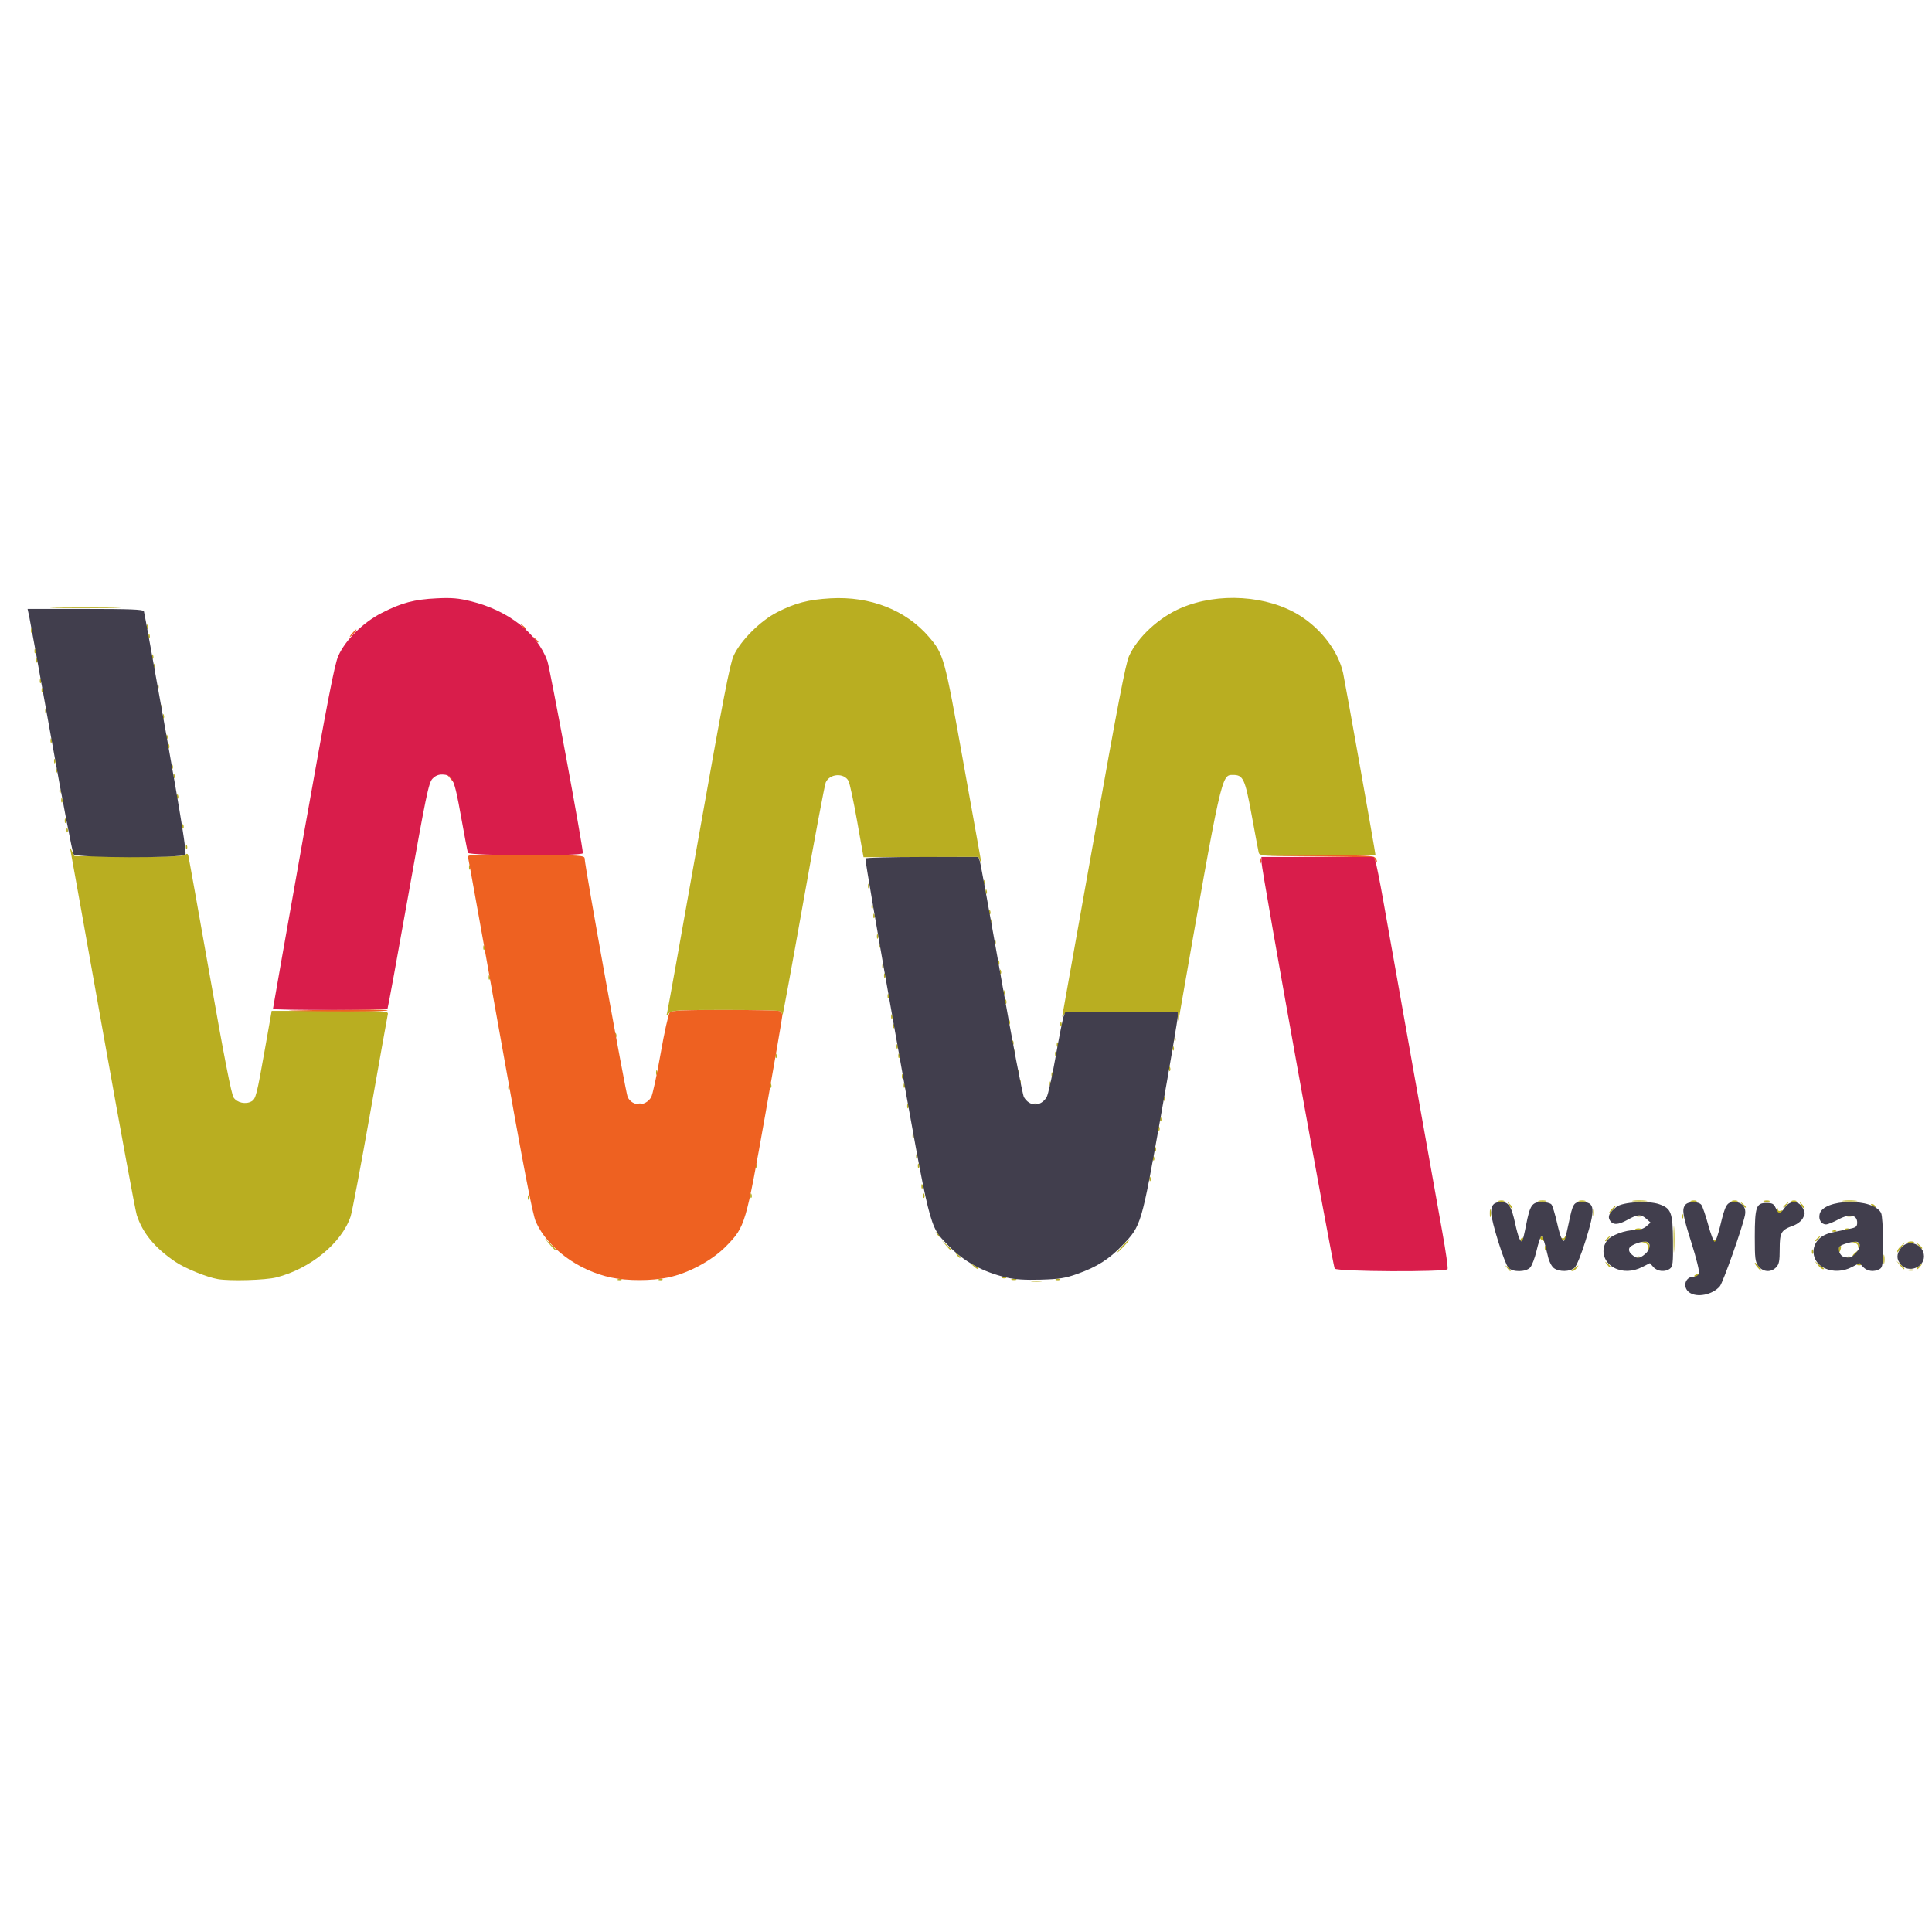
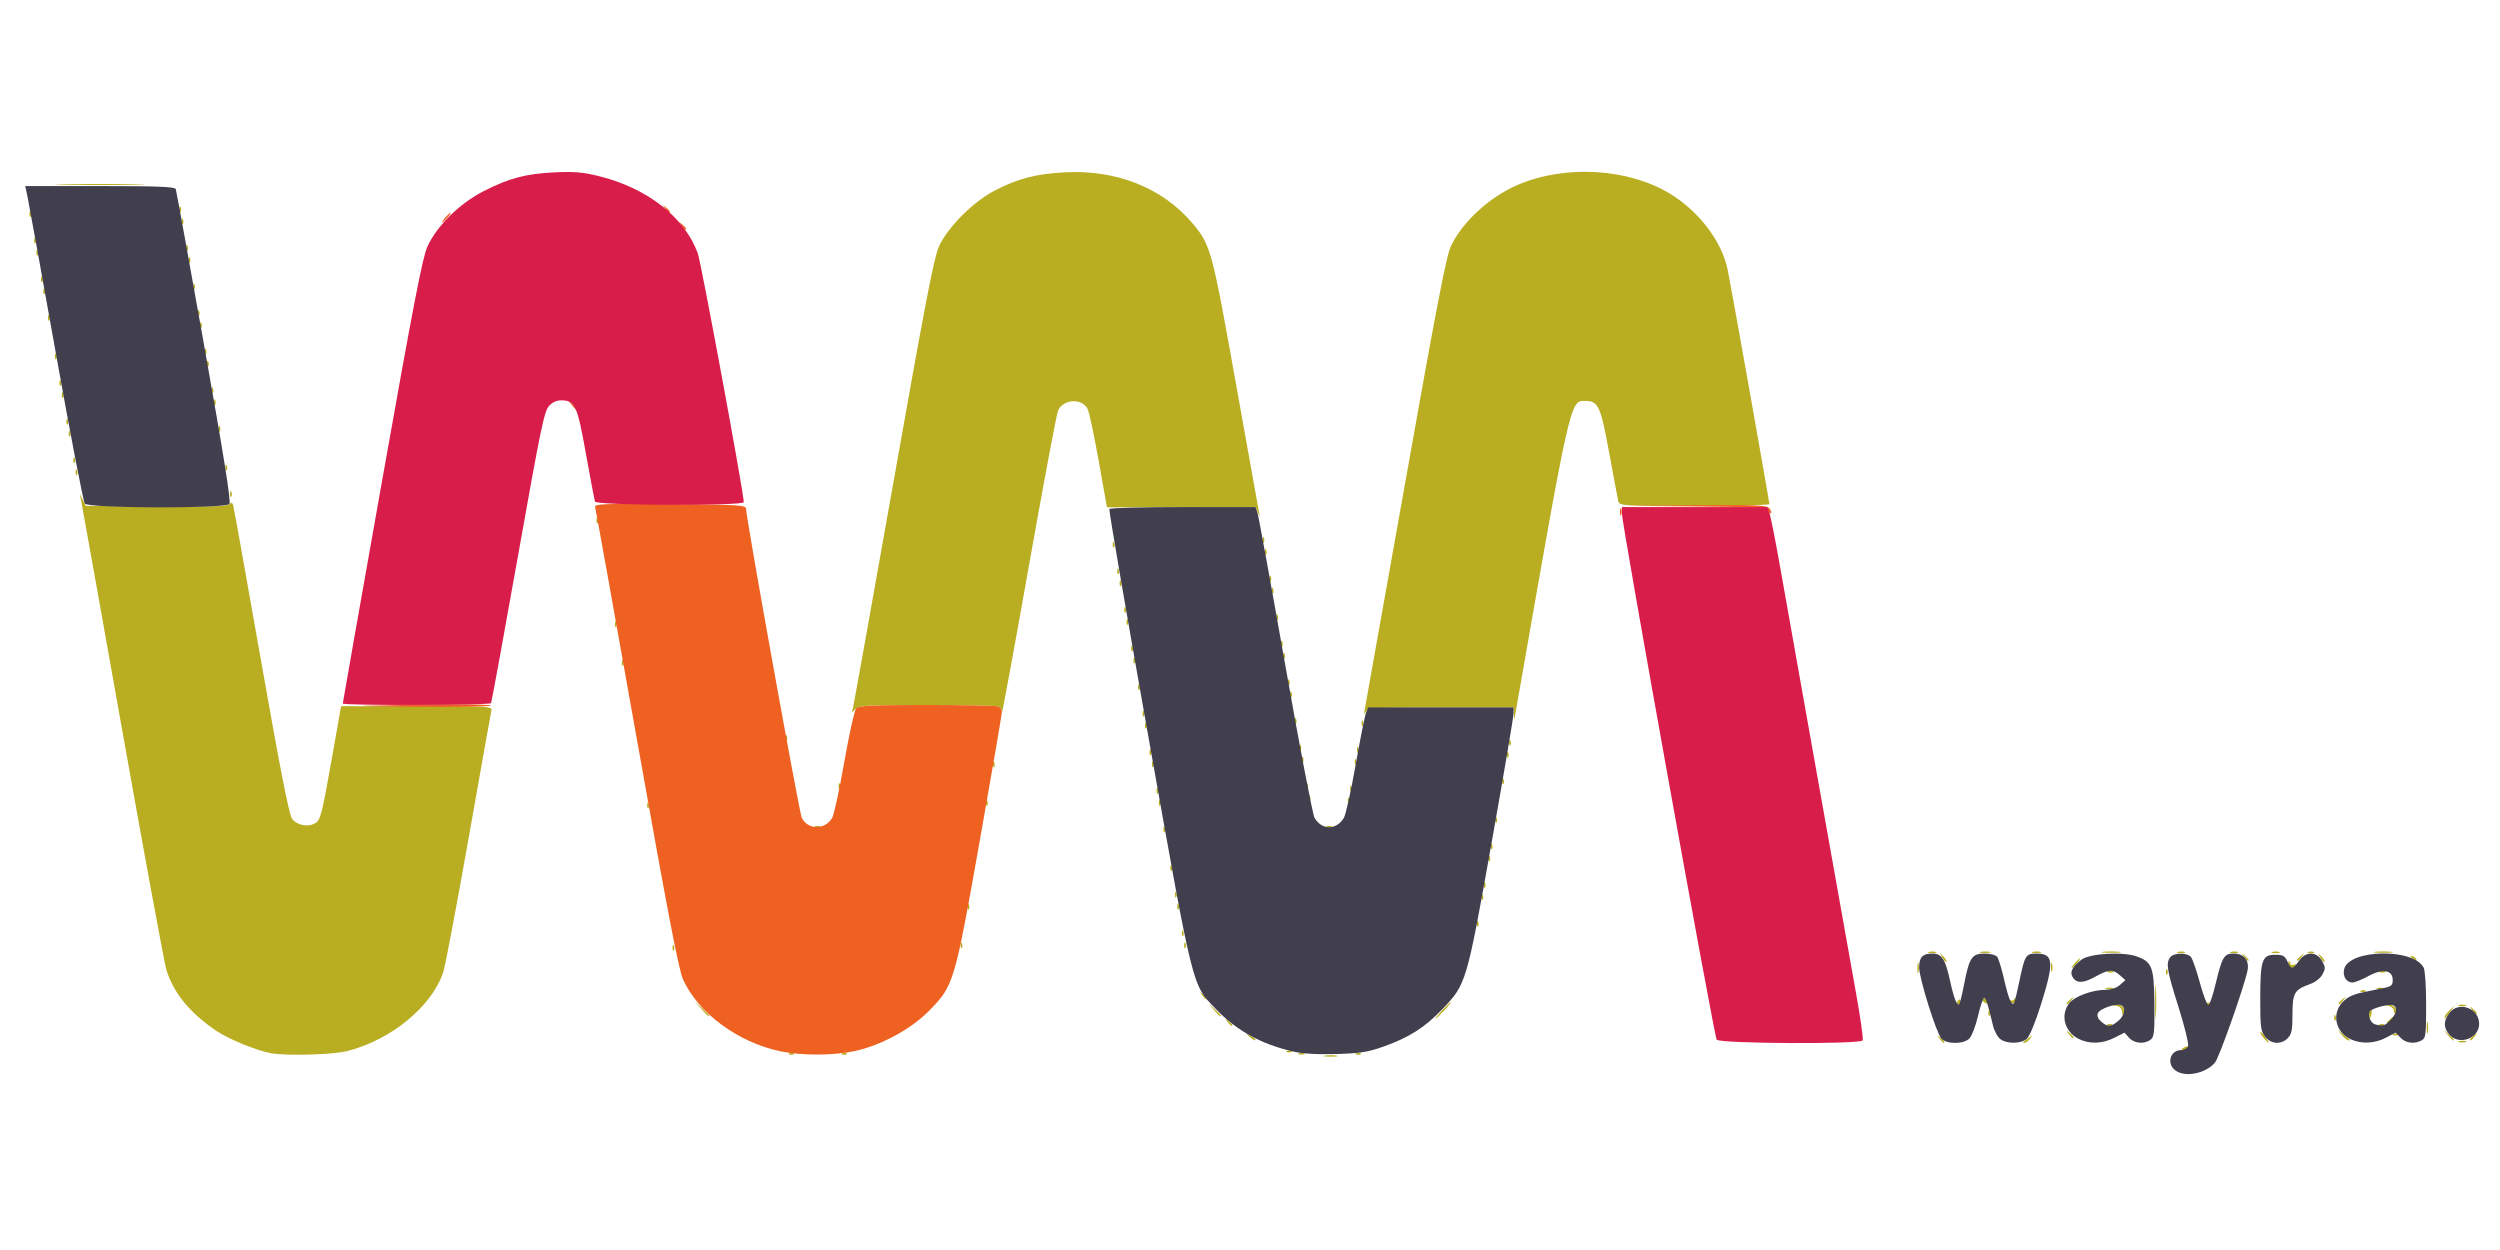
- <svg xmlns="http://www.w3.org/2000/svg" version="1.1" id="svg2" width="256" height="256" viewBox="0 0 256 256">
+ <svg xmlns="http://www.w3.org/2000/svg" version="1.1" id="svg2" width="256" height="128" viewBox="0 0 256 128">
  <defs id="defs6" />
-   <g id="g26" transform="matrix(0.8934326,0,0,0.9356377,10.29837,29.76222)">
+   <g id="g26" transform="matrix(0.8934326,0,0,0.9356377,9.227922,-31.86982)">
    <path style="fill:#b9ae21;stroke-width:0.264" d="m 141.553,149.593 c 0.402,-0.061 0.996,-0.059 1.321,0.004 0.325,0.063 -0.004,0.112 -0.73,0.11 -0.726,-0.002 -0.992,-0.053 -0.591,-0.114 z M 20.77,149.336 c -1.655,-0.277 -4.866,-1.527 -6.299,-2.454 -3.037,-1.963 -4.856,-4.072 -5.721,-6.637 C 8.535,139.607 6.285,127.962 3.751,114.369 1.218,100.775 -0.932,89.305 -1.025,88.879 l -0.17,-0.774 0.358,0.66 0.358,0.66 8.017,0.07 c 5.655,0.049 8.123,-0.018 8.376,-0.228 0.271,-0.225 0.388,-0.21 0.479,0.062 0.066,0.198 1.502,7.848 3.19,17.001 2.155,11.682 3.21,16.838 3.541,17.301 0.527,0.738 1.79,0.996 2.643,0.54 0.646,-0.346 0.783,-0.854 2.02,-7.539 l 0.978,-5.283 h 8.67 c 8.534,0 8.668,0.008 8.547,0.528 -0.068,0.291 -1.245,6.59 -2.617,14 -1.372,7.409 -2.673,13.978 -2.893,14.597 -1.334,3.764 -5.975,7.401 -11.003,8.623 -1.624,0.395 -6.901,0.54 -8.7,0.239 z m 59.382,0.002 c 0.191,-0.076 0.419,-0.067 0.506,0.021 0.088,0.088 -0.068,0.15 -0.347,0.139 -0.308,-0.013 -0.37,-0.075 -0.16,-0.16 z m 6.075,0 c 0.191,-0.076 0.419,-0.067 0.506,0.021 0.088,0.088 -0.068,0.15 -0.347,0.139 -0.308,-0.013 -0.37,-0.075 -0.16,-0.16 z m 52.284,0.005 c 0.182,-0.073 0.479,-0.073 0.66,0 0.182,0.073 0.033,0.133 -0.33,0.133 -0.363,0 -0.512,-0.06 -0.33,-0.133 z m 6.62,-0.005 c 0.191,-0.076 0.418,-0.067 0.506,0.021 0.088,0.088 -0.068,0.15 -0.347,0.139 -0.308,-0.013 -0.37,-0.075 -0.16,-0.16 z m -7.924,-0.264 c 0.191,-0.076 0.418,-0.067 0.506,0.021 0.088,0.088 -0.068,0.15 -0.347,0.139 -0.308,-0.013 -0.37,-0.075 -0.16,-0.16 z m 102.537,-0.188 c 0,-0.057 0.184,-0.175 0.41,-0.261 0.235,-0.09 0.341,-0.046 0.249,0.104 -0.155,0.251 -0.658,0.371 -0.658,0.157 z m -27.769,-1.151 c -0.329,-0.419 -0.319,-0.428 0.1,-0.1 0.44,0.345 0.58,0.562 0.363,0.562 -0.055,0 -0.263,-0.208 -0.462,-0.462 z m 9.565,0.388 c 0.06,-0.041 0.348,-0.249 0.638,-0.462 0.489,-0.358 0.501,-0.353 0.166,0.075 -0.199,0.254 -0.487,0.462 -0.638,0.462 -0.152,0 -0.226,-0.034 -0.166,-0.075 z m 27.579,-0.455 c -0.264,-0.291 -0.431,-0.577 -0.371,-0.634 0.06,-0.058 0.322,0.181 0.583,0.53 0.576,0.771 0.448,0.834 -0.212,0.105 z m 22.393,0.347 c 0.257,-0.067 0.614,-0.063 0.792,0.01 0.179,0.072 -0.031,0.127 -0.467,0.122 -0.436,-0.005 -0.582,-0.065 -0.325,-0.132 z m -138.629,-0.492 c -0.492,-0.394 -0.489,-0.399 0.082,-0.123 0.327,0.158 0.594,0.343 0.594,0.411 0,0.202 -0.137,0.144 -0.676,-0.288 z m 125.194,-0.184 -0.503,-0.594 0.66,0.525 c 0.363,0.289 0.71,0.556 0.77,0.594 0.06,0.038 -0.01,0.069 -0.157,0.069 -0.147,0 -0.494,-0.267 -0.77,-0.594 z m 12.151,0 -0.503,-0.594 0.594,0.503 c 0.558,0.473 0.715,0.685 0.503,0.685 -0.05,0 -0.318,-0.267 -0.594,-0.594 z m 2.534,0.495 c 0,-0.055 0.208,-0.263 0.462,-0.462 0.419,-0.329 0.428,-0.319 0.1,0.1 -0.345,0.44 -0.562,0.58 -0.562,0.363 z m -45.994,-0.627 c -0.329,-0.419 -0.319,-0.428 0.1,-0.1 0.44,0.345 0.58,0.562 0.363,0.562 -0.055,0 -0.263,-0.208 -0.462,-0.462 z m 37.228,0.018 c 0.191,-0.076 0.419,-0.067 0.506,0.021 0.088,0.088 -0.068,0.15 -0.347,0.139 -0.308,-0.013 -0.37,-0.075 -0.16,-0.16 z m 3.814,-0.744 c 0.003,-0.581 0.057,-0.788 0.12,-0.459 0.063,0.329 0.061,0.804 -0.005,1.057 -0.066,0.253 -0.118,-0.016 -0.115,-0.597 z m -31.135,-2.773 c 0,-1.671 0.043,-2.354 0.095,-1.519 0.052,0.835 0.052,2.202 0,3.038 -0.052,0.835 -0.095,0.152 -0.095,-1.519 z m -106.319,2.179 c -0.329,-0.419 -0.319,-0.428 0.1,-0.1 0.254,0.199 0.462,0.407 0.462,0.462 0,0.217 -0.217,0.077 -0.562,-0.363 z m 100.886,0.282 c 0.191,-0.076 0.418,-0.067 0.506,0.021 0.088,0.088 -0.068,0.15 -0.347,0.139 -0.308,-0.013 -0.37,-0.075 -0.16,-0.16 z m 31.169,0 c 0.191,-0.076 0.419,-0.067 0.506,0.021 0.088,0.088 -0.068,0.15 -0.347,0.139 -0.308,-0.013 -0.37,-0.075 -0.16,-0.16 z m 0.842,-0.183 c 0,-0.055 0.208,-0.263 0.462,-0.462 0.419,-0.329 0.428,-0.319 0.1,0.1 -0.345,0.44 -0.562,0.58 -0.562,0.363 z m -6.054,-0.583 c 0.013,-0.308 0.075,-0.37 0.16,-0.16 0.076,0.191 0.067,0.418 -0.021,0.506 -0.088,0.088 -0.15,-0.068 -0.139,-0.347 z m -102.244,-0.77 c 0.493,-0.508 0.955,-0.924 1.028,-0.924 0.073,0 -0.271,0.416 -0.764,0.924 -0.493,0.508 -0.955,0.924 -1.028,0.924 -0.073,0 0.271,-0.416 0.764,-0.924 z m 106.185,0.544 c 0,-0.209 0.108,-0.447 0.239,-0.529 0.132,-0.081 0.177,0.09 0.101,0.381 -0.161,0.617 -0.341,0.695 -0.341,0.148 z m 8.717,0.201 c 0,-0.147 0.267,-0.494 0.594,-0.77 l 0.594,-0.503 -0.525,0.66 c -0.289,0.363 -0.556,0.71 -0.594,0.77 -0.038,0.06 -0.069,-0.01 -0.069,-0.157 z m -199.84,-0.943 -0.776,-0.858 0.858,0.776 c 0.472,0.427 0.858,0.813 0.858,0.858 0,0.204 -0.218,0.024 -0.941,-0.776 z m 58.768,0.132 -0.64,-0.726 0.726,0.64 c 0.4,0.352 0.726,0.679 0.726,0.726 0,0.207 -0.214,0.039 -0.812,-0.64 z m 88.793,0.308 c 0.013,-0.308 0.075,-0.37 0.16,-0.16 0.076,0.191 0.067,0.418 -0.021,0.506 -0.088,0.088 -0.15,-0.068 -0.139,-0.347 z m 15.32,-0.026 c -0.014,-0.378 -0.225,-0.615 -0.615,-0.69 l -0.594,-0.114 0.603,-0.036 c 0.626,-0.037 1,0.491 0.764,1.078 -0.075,0.186 -0.146,0.08 -0.157,-0.237 z m 31.148,-0.154 c 0,-0.232 -0.267,-0.473 -0.594,-0.536 l -0.594,-0.114 0.603,-0.036 c 0.581,-0.035 1.089,0.605 0.751,0.944 -0.091,0.091 -0.165,-0.025 -0.165,-0.257 z m 8.947,-0.128 c -0.329,-0.419 -0.319,-0.428 0.1,-0.1 0.44,0.345 0.58,0.562 0.363,0.562 -0.055,0 -0.263,-0.208 -0.462,-0.462 z m -30.447,-0.55 c -0.075,-0.121 0.032,-0.22 0.237,-0.22 0.205,0 0.312,0.099 0.237,0.22 -0.075,0.121 -0.181,0.22 -0.237,0.22 -0.056,0 -0.162,-0.099 -0.237,-0.22 z m 28.967,0.037 c 0.257,-0.067 0.614,-0.063 0.792,0.01 0.179,0.072 -0.031,0.127 -0.467,0.122 -0.436,-0.005 -0.582,-0.065 -0.325,-0.132 z m -57.522,-0.345 c 0.09,-0.145 0.216,-0.264 0.28,-0.264 0.064,0 0.116,0.119 0.116,0.264 0,0.145 -0.126,0.264 -0.28,0.264 -0.154,0 -0.206,-0.119 -0.116,-0.264 z m 3.075,0.029 c -0.22,-0.14 -0.256,-0.29 -0.094,-0.391 0.146,-0.09 0.333,0.014 0.416,0.231 0.175,0.456 0.159,0.464 -0.322,0.16 z m 2.977,-0.066 c -0.114,-0.184 -0.077,-0.239 0.091,-0.135 0.155,0.096 0.343,0.025 0.416,-0.157 0.096,-0.237 0.14,-0.242 0.155,-0.017 0.03,0.455 -0.437,0.673 -0.662,0.309 z m 6.494,0.201 c 0,-0.055 0.208,-0.263 0.462,-0.462 0.419,-0.329 0.428,-0.319 0.1,0.1 -0.345,0.44 -0.562,0.58 -0.562,0.363 z m 31.169,0 c 0,-0.055 0.208,-0.263 0.462,-0.462 0.419,-0.329 0.428,-0.319 0.1,0.1 -0.345,0.44 -0.562,0.58 -0.562,0.363 z m -130.256,-0.891 c -0.329,-0.419 -0.319,-0.428 0.1,-0.1 0.254,0.199 0.462,0.407 0.462,0.462 0,0.217 -0.217,0.077 -0.562,-0.363 z m 132.848,-0.511 c 0.191,-0.076 0.419,-0.067 0.506,0.021 0.088,0.088 -0.068,0.15 -0.347,0.139 -0.308,-0.013 -0.37,-0.075 -0.16,-0.16 z m -29.199,-0.267 c 0.257,-0.067 0.614,-0.063 0.792,0.01 0.179,0.072 -0.031,0.127 -0.467,0.122 -0.436,-0.005 -0.582,-0.065 -0.325,-0.132 z m 31.032,0.008 c 0.182,-0.073 0.479,-0.073 0.66,0 0.182,0.073 0.033,0.133 -0.33,0.133 -0.363,0 -0.512,-0.06 -0.33,-0.133 z m -52.701,-2.202 c 0,-0.508 0.054,-0.716 0.121,-0.462 0.066,0.254 0.066,0.67 0,0.924 -0.066,0.254 -0.121,0.046 -0.121,-0.462 z m 28.487,0.374 c 0.013,-0.308 0.075,-0.37 0.16,-0.16 0.076,0.191 0.067,0.418 -0.021,0.506 -0.088,0.088 -0.15,-0.068 -0.139,-0.347 z m -13.176,-0.506 c 0.005,-0.436 0.065,-0.582 0.132,-0.325 0.067,0.257 0.063,0.614 -0.01,0.792 -0.072,0.179 -0.127,-0.031 -0.122,-0.467 z m 6.486,0.485 c 0.182,-0.073 0.479,-0.073 0.66,0 0.182,0.073 0.033,0.133 -0.33,0.133 -0.363,0 -0.512,-0.06 -0.33,-0.133 z m 31.169,0 c 0.182,-0.073 0.479,-0.073 0.66,0 0.182,0.073 0.033,0.133 -0.33,0.133 -0.363,0 -0.512,-0.06 -0.33,-0.133 z m -34.933,-0.882 c 0.263,-0.291 0.538,-0.528 0.61,-0.528 0.073,0 -0.083,0.238 -0.346,0.528 -0.263,0.291 -0.538,0.528 -0.61,0.528 -0.073,0 0.083,-0.238 0.346,-0.528 z m 24.554,0.247 c -0.096,-0.155 -0.103,-0.353 -0.016,-0.44 0.087,-0.087 0.159,-0.007 0.159,0.178 0,0.196 0.172,0.271 0.41,0.179 0.235,-0.09 0.341,-0.046 0.249,0.104 -0.211,0.342 -0.583,0.332 -0.801,-0.021 z m -39.716,-0.853 c -0.334,-0.556 -0.328,-0.562 0.126,-0.126 0.262,0.251 0.419,0.513 0.35,0.582 -0.07,0.07 -0.284,-0.136 -0.476,-0.456 z m 43.319,0 c -0.334,-0.556 -0.328,-0.562 0.126,-0.126 0.262,0.251 0.419,0.513 0.35,0.582 -0.07,0.07 -0.284,-0.136 -0.476,-0.456 z m -8.777,-0.12 c -0.329,-0.419 -0.319,-0.428 0.1,-0.1 0.44,0.345 0.58,0.562 0.363,0.562 -0.055,0 -0.263,-0.208 -0.462,-0.462 z m 6.109,0.363 c 0,-0.055 0.208,-0.263 0.462,-0.462 0.419,-0.329 0.428,-0.319 0.1,0.1 -0.345,0.44 -0.562,0.58 -0.562,0.363 z m 13.207,-0.164 c -0.238,-0.154 -0.271,-0.258 -0.082,-0.26 0.173,-0.002 0.388,0.115 0.478,0.26 0.203,0.328 0.111,0.328 -0.396,0 z m -55.399,-0.711 c 0.257,-0.067 0.614,-0.063 0.792,0.01 0.179,0.072 -0.031,0.127 -0.467,0.122 -0.436,-0.005 -0.582,-0.065 -0.325,-0.132 z m 5.941,-0.004 c 0.329,-0.063 0.804,-0.061 1.057,0.005 0.253,0.066 -0.016,0.118 -0.597,0.115 -0.581,-0.003 -0.788,-0.057 -0.459,-0.12 z m 5.94,0.005 c 0.254,-0.066 0.67,-0.066 0.924,0 0.254,0.066 0.046,0.121 -0.462,0.121 -0.508,0 -0.716,-0.054 -0.462,-0.121 z m 8.05,-0.009 c 0.469,-0.058 1.301,-0.059 1.849,-0.002 0.548,0.057 0.164,0.105 -0.853,0.106 -1.017,0.001 -1.465,-0.046 -0.996,-0.104 z m 8.596,0.008 c 0.257,-0.067 0.614,-0.063 0.792,0.01 0.179,0.072 -0.031,0.127 -0.467,0.122 -0.436,-0.005 -0.582,-0.065 -0.325,-0.132 z m 6.075,0 c 0.257,-0.067 0.614,-0.063 0.792,0.01 0.179,0.072 -0.031,0.127 -0.467,0.122 -0.436,-0.005 -0.582,-0.065 -0.325,-0.132 z m 4.755,0 c 0.257,-0.067 0.614,-0.063 0.792,0.01 0.179,0.072 -0.031,0.127 -0.467,0.122 -0.436,-0.005 -0.582,-0.065 -0.325,-0.132 z m 4.089,0.008 c 0.182,-0.073 0.479,-0.073 0.66,0 0.182,0.073 0.033,0.133 -0.33,0.133 -0.363,0 -0.512,-0.06 -0.33,-0.133 z m 7.654,-0.016 c 0.469,-0.058 1.301,-0.059 1.849,-0.002 0.548,0.057 0.164,0.105 -0.853,0.106 -1.017,10e-4 -1.465,-0.046 -0.996,-0.104 z M 66.752,137.742 c 0.013,-0.308 0.075,-0.37 0.16,-0.16 0.076,0.191 0.067,0.418 -0.021,0.506 -0.088,0.088 -0.15,-0.068 -0.139,-0.347 z m 33.018,-0.264 c 0.013,-0.308 0.075,-0.37 0.16,-0.16 0.076,0.191 0.067,0.418 -0.021,0.506 -0.088,0.088 -0.15,-0.068 -0.139,-0.347 z m 25.622,0 c 0.013,-0.308 0.075,-0.37 0.16,-0.16 0.076,0.191 0.067,0.418 -0.021,0.506 -0.088,0.088 -0.15,-0.068 -0.139,-0.347 z m -0.264,-1.321 c 0.013,-0.308 0.075,-0.37 0.16,-0.16 0.076,0.191 0.067,0.418 -0.021,0.506 -0.088,0.088 -0.15,-0.068 -0.139,-0.347 z m 33.81,-1.057 c 0.013,-0.308 0.075,-0.37 0.16,-0.16 0.076,0.191 0.067,0.418 -0.021,0.506 -0.088,0.088 -0.15,-0.068 -0.139,-0.347 z m -58.375,-1.849 c 0.013,-0.308 0.075,-0.37 0.16,-0.16 0.076,0.191 0.067,0.419 -0.021,0.506 -0.088,0.088 -0.15,-0.068 -0.139,-0.347 z m 24.037,0 c 0.013,-0.308 0.075,-0.37 0.16,-0.16 0.076,0.191 0.067,0.419 -0.021,0.506 -0.088,0.088 -0.15,-0.068 -0.139,-0.347 z m 34.867,-1.057 c 0.013,-0.308 0.075,-0.37 0.16,-0.16 0.076,0.191 0.067,0.418 -0.021,0.506 -0.088,0.088 -0.15,-0.068 -0.139,-0.347 z m -35.131,-0.264 c 0.013,-0.308 0.075,-0.37 0.16,-0.16 0.076,0.191 0.067,0.419 -0.021,0.506 -0.088,0.088 -0.15,-0.068 -0.139,-0.347 z m 35.395,-1.057 c 0.013,-0.308 0.075,-0.37 0.16,-0.16 0.076,0.191 0.067,0.418 -0.021,0.506 -0.088,0.088 -0.15,-0.068 -0.139,-0.347 z m -35.923,-1.849 c 0.013,-0.308 0.075,-0.37 0.16,-0.16 0.076,0.191 0.067,0.418 -0.021,0.506 -0.088,0.088 -0.15,-0.068 -0.139,-0.347 z m 36.452,-1.057 c 0.013,-0.308 0.075,-0.37 0.16,-0.16 0.076,0.191 0.067,0.419 -0.021,0.506 -0.088,0.088 -0.15,-0.068 -0.139,-0.347 z m 0.264,-1.321 c 0.013,-0.308 0.075,-0.37 0.16,-0.16 0.076,0.191 0.067,0.419 -0.021,0.506 -0.088,0.088 -0.15,-0.068 -0.139,-0.347 z m -37.508,-1.849 c 0.013,-0.308 0.075,-0.37 0.16,-0.16 0.076,0.191 0.067,0.418 -0.021,0.506 -0.088,0.088 -0.15,-0.068 -0.139,-0.347 z m -39.972,-0.285 c 0.182,-0.073 0.479,-0.073 0.66,0 0.182,0.073 0.033,0.133 -0.33,0.133 -0.363,0 -0.512,-0.06 -0.33,-0.133 z m 58.64,0 c 0.182,-0.073 0.479,-0.073 0.66,0 0.182,0.073 0.033,0.133 -0.33,0.133 -0.363,0 -0.512,-0.06 -0.33,-0.133 z m 19.369,-0.772 c 0.013,-0.308 0.075,-0.37 0.16,-0.16 0.076,0.191 0.067,0.418 -0.021,0.506 -0.088,0.088 -0.15,-0.068 -0.139,-0.347 z m -97.204,-1.585 c 0.013,-0.308 0.075,-0.37 0.16,-0.16 0.076,0.191 0.067,0.418 -0.021,0.506 -0.088,0.088 -0.15,-0.068 -0.139,-0.347 z m 38.829,-0.264 c 0.013,-0.308 0.075,-0.37 0.16,-0.16 0.076,0.191 0.067,0.419 -0.021,0.506 -0.088,0.088 -0.15,-0.068 -0.139,-0.347 z m 19.811,0 c 0.013,-0.308 0.075,-0.37 0.16,-0.16 0.076,0.191 0.067,0.419 -0.021,0.506 -0.088,0.088 -0.15,-0.068 -0.139,-0.347 z m 21.66,-0.264 c 0.013,-0.308 0.075,-0.37 0.16,-0.16 0.076,0.191 0.067,0.418 -0.021,0.506 -0.088,0.088 -0.15,-0.068 -0.139,-0.347 z m -4.49,-0.264 c 0.013,-0.308 0.075,-0.37 0.16,-0.16 0.076,0.191 0.067,0.418 -0.021,0.506 -0.088,0.088 -0.15,-0.068 -0.139,-0.347 z m -17.433,-0.792 c 0.013,-0.308 0.075,-0.37 0.16,-0.16 0.076,0.191 0.067,0.419 -0.021,0.506 -0.088,0.088 -0.15,-0.068 -0.139,-0.347 z m 22.188,-0.264 c 0.013,-0.308 0.075,-0.37 0.16,-0.16 0.076,0.191 0.067,0.418 -0.021,0.506 -0.088,0.088 -0.15,-0.068 -0.139,-0.347 z m -58.64,-0.264 c 0.013,-0.308 0.075,-0.37 0.16,-0.16 0.076,0.191 0.067,0.418 -0.021,0.506 -0.088,0.088 -0.15,-0.068 -0.139,-0.347 z m 53.621,0 c 0.013,-0.308 0.075,-0.37 0.16,-0.16 0.076,0.191 0.067,0.418 -0.021,0.506 -0.088,0.088 -0.15,-0.068 -0.139,-0.347 z m 22.452,-0.528 c 0.013,-0.308 0.075,-0.37 0.16,-0.16 0.076,0.191 0.067,0.418 -0.021,0.506 -0.088,0.088 -0.15,-0.068 -0.139,-0.347 z m -58.375,-1.849 c 0.013,-0.308 0.075,-0.37 0.16,-0.16 0.076,0.191 0.067,0.418 -0.021,0.506 -0.088,0.088 -0.15,-0.068 -0.139,-0.347 z m 18.226,0 c 0.013,-0.308 0.075,-0.37 0.16,-0.16 0.076,0.191 0.067,0.418 -0.021,0.506 -0.088,0.088 -0.15,-0.068 -0.139,-0.347 z m 23.244,-0.264 c 0.013,-0.308 0.075,-0.37 0.16,-0.16 0.076,0.191 0.067,0.418 -0.021,0.506 -0.088,0.088 -0.15,-0.068 -0.139,-0.347 z m -6.075,-0.264 c 0.013,-0.308 0.075,-0.37 0.16,-0.16 0.076,0.191 0.067,0.418 -0.021,0.506 -0.088,0.088 -0.15,-0.068 -0.139,-0.347 z m 23.509,-0.528 c 0.013,-0.308 0.075,-0.37 0.16,-0.16 0.076,0.191 0.067,0.418 -0.021,0.506 -0.088,0.088 -0.15,-0.068 -0.139,-0.347 z M 121.429,116.346 c 0.013,-0.308 0.075,-0.37 0.16,-0.16 0.076,0.191 0.067,0.418 -0.021,0.506 -0.088,0.088 -0.15,-0.068 -0.139,-0.347 z m 23.773,-0.264 c 0.013,-0.308 0.075,-0.37 0.16,-0.16 0.076,0.191 0.067,0.418 -0.021,0.506 -0.088,0.088 -0.15,-0.068 -0.139,-0.347 z m -6.604,-0.264 c 0.013,-0.308 0.075,-0.37 0.16,-0.16 0.076,0.191 0.067,0.418 -0.021,0.506 -0.088,0.088 -0.15,-0.068 -0.139,-0.347 z m 24.037,-0.528 c 0.013,-0.308 0.075,-0.37 0.16,-0.16 0.076,0.191 0.067,0.418 -0.021,0.506 -0.088,0.088 -0.15,-0.068 -0.139,-0.347 z m -82.941,-0.528 c 0.013,-0.308 0.075,-0.37 0.16,-0.16 0.076,0.191 0.067,0.418 -0.021,0.506 -0.088,0.088 -0.15,-0.068 -0.139,-0.347 z m 41.206,-1.321 c 0.013,-0.308 0.075,-0.37 0.16,-0.16 0.076,0.191 0.067,0.418 -0.021,0.506 -0.088,0.088 -0.15,-0.068 -0.139,-0.347 z m 24.829,-0.264 c 0.013,-0.308 0.075,-0.37 0.16,-0.16 0.076,0.191 0.067,0.418 -0.021,0.506 -0.088,0.088 -0.15,-0.068 -0.139,-0.347 z m -7.66,-0.264 c 0.013,-0.308 0.075,-0.37 0.16,-0.16 0.076,0.191 0.067,0.418 -0.021,0.506 -0.088,0.088 -0.15,-0.068 -0.139,-0.347 z m 25.109,-0.704 -0.036,-0.726 h -8.307 c -7.624,0 -8.332,0.038 -8.601,0.462 -0.244,0.384 -0.267,0.337 -0.137,-0.276 0.086,-0.406 2.185,-11.639 4.664,-24.961 3.444,-18.51 4.66,-24.547 5.155,-25.595 1.27,-2.688 4.448,-5.493 7.738,-6.83 5.504,-2.236 12.798,-1.79 17.584,1.076 3.252,1.948 5.751,5.122 6.441,8.183 0.332,1.475 4.785,25.382 4.785,25.69 -4e-5,0.108 -3.868,0.196 -8.596,0.196 -8.378,0 -8.599,-0.013 -8.723,-0.528 -0.07,-0.291 -0.537,-2.668 -1.038,-5.283 -0.983,-5.127 -1.251,-5.679 -2.757,-5.679 -1.74,0 -1.654,-0.368 -8.012,34.338 -0.119,0.648 -0.122,0.647 -0.157,-0.066 z m -42.542,-0.088 c 0.013,-0.308 0.075,-0.37 0.16,-0.16 0.076,0.191 0.067,0.418 -0.021,0.506 -0.088,0.088 -0.15,-0.068 -0.139,-0.347 z M 104.524,111.972 c -0.011,-0.239 -0.209,-0.506 -0.438,-0.594 -0.23,-0.088 -3.906,-0.16 -8.17,-0.16 -6.95,0 -7.798,0.047 -8.202,0.45 -0.424,0.424 -0.441,0.42 -0.296,-0.066 0.085,-0.284 2.183,-11.451 4.664,-24.817 3.648,-19.656 4.643,-24.579 5.207,-25.754 1.018,-2.122 3.949,-4.917 6.422,-6.127 2.681,-1.311 4.632,-1.798 7.936,-1.979 5.89,-0.323 11.172,1.654 14.596,5.462 2.193,2.439 2.318,2.874 5.065,17.568 1.385,7.409 2.58,13.768 2.656,14.132 0.135,0.645 0.132,0.647 -0.127,0.059 l -0.266,-0.601 -8.514,0.021 -8.514,0.021 -0.949,-5.099 c -0.522,-2.804 -1.095,-5.365 -1.273,-5.69 -0.652,-1.191 -2.8,-1.063 -3.382,0.201 -0.166,0.36 -1.672,8.024 -3.348,17.031 -1.676,9.007 -3.056,16.182 -3.067,15.943 z m 33.018,-1.965 c 0.013,-0.308 0.075,-0.37 0.16,-0.16 0.076,0.191 0.067,0.418 -0.021,0.506 -0.088,0.088 -0.15,-0.068 -0.139,-0.347 z m -17.433,-0.792 c 0.013,-0.308 0.075,-0.37 0.16,-0.16 0.076,0.191 0.067,0.418 -0.021,0.506 -0.088,0.088 -0.15,-0.068 -0.139,-0.347 z m 17.169,-0.528 c 0.013,-0.308 0.075,-0.37 0.16,-0.16 0.076,0.191 0.067,0.418 -0.021,0.506 -0.088,0.088 -0.15,-0.068 -0.139,-0.347 z m -76.337,-2.113 c 0.013,-0.308 0.075,-0.37 0.16,-0.16 0.076,0.191 0.067,0.418 -0.021,0.506 -0.088,0.088 -0.15,-0.068 -0.139,-0.347 z M 119.58,106.309 c 0.013,-0.308 0.075,-0.37 0.16,-0.16 0.076,0.191 0.067,0.418 -0.021,0.506 -0.088,0.088 -0.15,-0.068 -0.139,-0.347 z m 17.169,-0.528 c 0.013,-0.308 0.075,-0.37 0.16,-0.16 0.076,0.191 0.067,0.418 -0.021,0.506 -0.088,0.088 -0.15,-0.068 -0.139,-0.347 z m -17.433,-0.792 c 0.013,-0.308 0.075,-0.37 0.16,-0.16 0.076,0.191 0.067,0.418 -0.021,0.506 -0.088,0.088 -0.15,-0.068 -0.139,-0.347 z m 17.169,-0.528 c 0.013,-0.308 0.075,-0.37 0.16,-0.16 0.076,0.191 0.067,0.418 -0.021,0.506 -0.088,0.088 -0.15,-0.068 -0.139,-0.347 z m -76.337,-2.113 c 0.013,-0.308 0.075,-0.37 0.16,-0.16 0.076,0.191 0.067,0.418 -0.021,0.506 -0.088,0.088 -0.15,-0.068 -0.139,-0.347 z m 58.64,-0.264 c 0.013,-0.308 0.075,-0.37 0.16,-0.16 0.076,0.191 0.067,0.418 -0.021,0.506 -0.088,0.088 -0.15,-0.068 -0.139,-0.347 z m 17.169,-0.528 c 0.013,-0.308 0.075,-0.37 0.16,-0.16 0.076,0.191 0.067,0.418 -0.021,0.506 -0.088,0.088 -0.15,-0.068 -0.139,-0.347 z m -17.433,-0.792 c 0.013,-0.308 0.075,-0.37 0.16,-0.16 0.076,0.191 0.067,0.418 -0.021,0.506 -0.088,0.088 -0.15,-0.068 -0.139,-0.347 z m 16.905,-2.113 c 0.013,-0.308 0.075,-0.37 0.16,-0.16 0.076,0.191 0.067,0.418 -0.021,0.506 -0.088,0.088 -0.15,-0.068 -0.139,-0.347 z m -17.433,-0.792 c 0.013,-0.308 0.075,-0.37 0.16,-0.16 0.076,0.191 0.067,0.418 -0.021,0.506 -0.088,0.088 -0.15,-0.068 -0.139,-0.347 z m 17.169,-0.528 c 0.013,-0.308 0.075,-0.37 0.16,-0.16 0.076,0.191 0.067,0.418 -0.021,0.506 -0.088,0.088 -0.15,-0.068 -0.139,-0.347 z m -17.433,-0.792 c 0.013,-0.308 0.075,-0.37 0.16,-0.16 0.076,0.191 0.067,0.418 -0.021,0.506 -0.088,0.088 -0.15,-0.068 -0.139,-0.347 z m 16.905,-2.113 c 0.013,-0.308 0.075,-0.37 0.16,-0.16 0.076,0.191 0.067,0.418 -0.021,0.506 -0.088,0.088 -0.15,-0.068 -0.139,-0.347 z m -17.433,-0.792 c 0.013,-0.308 0.075,-0.37 0.16,-0.16 0.076,0.191 0.067,0.418 -0.021,0.506 -0.088,0.088 -0.15,-0.068 -0.139,-0.347 z m 17.169,-0.528 c 0.013,-0.308 0.075,-0.37 0.16,-0.16 0.076,0.191 0.067,0.418 -0.021,0.506 -0.088,0.088 -0.15,-0.068 -0.139,-0.347 z M 58.035,90.988 c 0.013,-0.308 0.075,-0.37 0.16,-0.16 0.076,0.191 0.067,0.418 -0.021,0.506 -0.088,0.088 -0.15,-0.068 -0.139,-0.347 z m -41.999,-2.906 c 0.013,-0.308 0.075,-0.37 0.16,-0.16 0.076,0.191 0.067,0.418 -0.021,0.506 -0.088,0.088 -0.15,-0.068 -0.139,-0.347 z M -1.661,85.706 c 0.013,-0.308 0.075,-0.37 0.16,-0.16 0.076,0.191 0.067,0.418 -0.021,0.506 -0.088,0.088 -0.15,-0.068 -0.139,-0.347 z M 15.508,85.177 c 0.013,-0.308 0.075,-0.37 0.16,-0.16 0.076,0.191 0.067,0.418 -0.021,0.506 -0.088,0.088 -0.15,-0.068 -0.139,-0.347 z M -1.925,84.385 c 0.013,-0.308 0.075,-0.37 0.16,-0.16 0.076,0.191 0.067,0.418 -0.021,0.506 -0.088,0.088 -0.15,-0.068 -0.139,-0.347 z m -0.528,-2.906 c 0.013,-0.308 0.075,-0.37 0.16,-0.16 0.076,0.191 0.067,0.418 -0.021,0.506 -0.088,0.088 -0.15,-0.068 -0.139,-0.347 z M 14.716,80.951 c 0.013,-0.308 0.075,-0.37 0.16,-0.16 0.076,0.191 0.067,0.418 -0.021,0.506 -0.088,0.088 -0.15,-0.068 -0.139,-0.347 z M -2.718,80.159 c 0.013,-0.308 0.075,-0.37 0.16,-0.16 0.076,0.191 0.067,0.418 -0.021,0.506 -0.088,0.088 -0.15,-0.068 -0.139,-0.347 z M 14.187,78.045 c 0.013,-0.308 0.075,-0.37 0.16,-0.16 0.076,0.191 0.067,0.418 -0.021,0.506 -0.088,0.088 -0.15,-0.068 -0.139,-0.347 z M -3.246,77.253 c 0.013,-0.308 0.075,-0.37 0.16,-0.16 0.076,0.191 0.067,0.418 -0.021,0.506 -0.088,0.088 -0.15,-0.068 -0.139,-0.347 z M 13.923,76.725 c 0.013,-0.308 0.075,-0.37 0.16,-0.16 0.076,0.191 0.067,0.418 -0.021,0.506 -0.088,0.088 -0.15,-0.068 -0.139,-0.347 z M -3.51,75.932 c 0.013,-0.308 0.075,-0.37 0.16,-0.16 0.076,0.191 0.067,0.418 -0.021,0.506 -0.088,0.088 -0.15,-0.068 -0.139,-0.347 z M 13.395,73.819 c 0.013,-0.308 0.075,-0.37 0.16,-0.16 0.076,0.191 0.067,0.418 -0.021,0.506 -0.088,0.088 -0.15,-0.068 -0.139,-0.347 z M -4.038,73.027 c 0.013,-0.308 0.075,-0.37 0.16,-0.16 0.076,0.191 0.067,0.418 -0.021,0.506 -0.088,0.088 -0.15,-0.068 -0.139,-0.347 z M 13.131,72.498 c 0.013,-0.308 0.075,-0.37 0.16,-0.16 0.076,0.191 0.067,0.418 -0.021,0.506 -0.088,0.088 -0.15,-0.068 -0.139,-0.347 z M 12.602,69.593 c 0.013,-0.308 0.075,-0.37 0.16,-0.16 0.076,0.191 0.067,0.418 -0.021,0.506 -0.088,0.088 -0.15,-0.068 -0.139,-0.347 z M -4.831,68.801 c 0.013,-0.308 0.075,-0.37 0.16,-0.16 0.076,0.191 0.067,0.418 -0.021,0.506 -0.088,0.088 -0.15,-0.068 -0.139,-0.347 z M 12.338,68.272 c 0.013,-0.308 0.075,-0.37 0.16,-0.16 0.076,0.191 0.067,0.418 -0.021,0.506 -0.088,0.088 -0.15,-0.068 -0.139,-0.347 z M -5.359,65.895 c 0.013,-0.308 0.075,-0.37 0.16,-0.16 0.076,0.191 0.067,0.418 -0.021,0.506 -0.088,0.088 -0.15,-0.068 -0.139,-0.347 z M 11.81,65.367 c 0.013,-0.308 0.075,-0.37 0.16,-0.16 0.076,0.191 0.067,0.418 -0.021,0.506 -0.088,0.088 -0.15,-0.068 -0.139,-0.347 z M -5.623,64.574 c 0.013,-0.308 0.075,-0.37 0.16,-0.16 0.076,0.191 0.067,0.418 -0.021,0.506 -0.088,0.088 -0.15,-0.068 -0.139,-0.347 z M 11.282,62.461 c 0.013,-0.308 0.075,-0.37 0.16,-0.16 0.076,0.191 0.067,0.418 -0.021,0.506 -0.088,0.088 -0.15,-0.068 -0.139,-0.347 z M -6.152,61.669 c 0.013,-0.308 0.075,-0.37 0.16,-0.16 0.076,0.191 0.067,0.418 -0.021,0.506 -0.088,0.088 -0.15,-0.068 -0.139,-0.347 z M 11.018,61.14 c 0.013,-0.308 0.075,-0.37 0.16,-0.16 0.076,0.191 0.067,0.418 -0.021,0.506 -0.088,0.088 -0.15,-0.068 -0.139,-0.347 z M -6.416,60.348 c 0.013,-0.308 0.075,-0.37 0.16,-0.16 0.076,0.191 0.067,0.418 -0.021,0.506 -0.088,0.088 -0.15,-0.068 -0.139,-0.347 z M 10.489,58.235 c 0.013,-0.308 0.075,-0.37 0.16,-0.16 0.076,0.191 0.067,0.418 -0.021,0.506 -0.088,0.088 -0.15,-0.068 -0.139,-0.347 z M -6.944,57.442 c 0.013,-0.308 0.075,-0.37 0.16,-0.16 0.076,0.191 0.067,0.418 -0.021,0.506 -0.088,0.088 -0.15,-0.068 -0.139,-0.347 z M 10.225,56.914 c 0.013,-0.308 0.075,-0.37 0.16,-0.16 0.076,0.191 0.067,0.418 -0.021,0.506 -0.088,0.088 -0.15,-0.068 -0.139,-0.347 z M -3.052,54.229 c 2.37,-0.044 6.174,-0.044 8.453,1.92e-4 2.279,0.044 0.34,0.08 -4.309,0.08 -4.649,-1.05e-4 -6.514,-0.036 -4.144,-0.08 z" id="path34" />
    <path style="fill:#ee6121;stroke-width:0.264" d="m 79.145,149.126 c -4.893,-0.976 -9.442,-4.179 -11.189,-7.877 -0.495,-1.048 -1.745,-7.258 -5.3,-26.333 -2.559,-13.729 -4.708,-25.14 -4.776,-25.358 -0.109,-0.348 0.943,-0.387 8.59,-0.323 8.132,0.068 8.714,0.104 8.714,0.54 0,0.957 6.092,33.219 6.377,33.774 0.701,1.361 2.637,1.377 3.486,0.029 0.21,-0.333 0.836,-3.09 1.392,-6.125 0.556,-3.036 1.171,-5.68 1.368,-5.877 0.285,-0.285 1.939,-0.358 8.11,-0.358 4.263,0 7.94,0.072 8.17,0.16 0.23,0.088 0.418,0.356 0.419,0.594 7.9e-4,0.239 -1.136,6.555 -2.526,14.037 -2.903,15.625 -2.988,15.898 -5.778,18.634 -2.087,2.046 -5.615,3.868 -8.657,4.471 -2.424,0.481 -6.022,0.485 -8.398,0.011 z M 31.864,111.294 c 7.658,-0.186 14.203,-0.191 14.091,-0.011 -0.068,0.109 -3.949,0.173 -8.626,0.141 -4.677,-0.031 -7.136,-0.09 -5.465,-0.131 z M 175.335,90.086 c 0,-0.363 0.06,-0.512 0.133,-0.33 0.073,0.182 0.073,0.479 0,0.66 -0.073,0.182 -0.133,0.033 -0.133,-0.33 z m 17.038,-0.117 c -0.134,-0.348 -1.293,-0.414 -8.419,-0.478 l -8.264,-0.074 8.222,-0.062 c 7.096,-0.054 8.268,-0.007 8.556,0.34 0.184,0.221 0.272,0.464 0.197,0.54 -0.075,0.075 -0.207,-0.045 -0.292,-0.267 z M 55.215,78.398 l -0.503,-0.594 0.594,0.503 c 0.559,0.473 0.715,0.685 0.503,0.685 -0.05,0 -0.318,-0.267 -0.594,-0.594 z M 67.754,58.719 c -0.329,-0.419 -0.319,-0.428 0.1,-0.1 0.254,0.199 0.462,0.407 0.462,0.462 0,0.217 -0.217,0.077 -0.562,-0.363 z M 40.713,57.861 c 0.263,-0.291 0.538,-0.528 0.61,-0.528 0.073,0 -0.083,0.238 -0.346,0.528 -0.263,0.291 -0.538,0.528 -0.61,0.528 -0.073,0 0.083,-0.238 0.346,-0.528 z m 25.192,-0.991 c -0.329,-0.419 -0.319,-0.428 0.1,-0.1 0.44,0.345 0.58,0.562 0.363,0.562 -0.055,0 -0.263,-0.208 -0.462,-0.462 z" id="path32" />
    <path style="fill:#d91d4b;stroke-width:0.264" d="m 186.429,147.852 c -0.292,-0.352 -10.872,-56.443 -10.872,-57.639 v -0.655 h 8.326 8.326 l 0.248,0.594 c 0.136,0.327 0.665,2.853 1.176,5.613 1.402,7.581 7.696,41.314 8.759,46.948 0.514,2.722 0.86,5.07 0.77,5.217 -0.268,0.434 -16.37,0.358 -16.733,-0.078 z M 28.958,111.055 c 0,-0.089 2.024,-11.039 4.498,-24.333 3.603,-19.364 4.637,-24.466 5.197,-25.658 1.06,-2.254 3.672,-4.723 6.418,-6.064 2.96,-1.446 4.834,-1.921 8.188,-2.076 2.218,-0.102 3.237,-0.018 5.086,0.421 5.52,1.309 9.809,4.512 11.301,8.439 0.396,1.041 5.273,26.235 5.273,27.237 0,0.429 -16.884,0.372 -17.048,-0.058 -0.069,-0.182 -0.535,-2.52 -1.036,-5.197 -0.991,-5.303 -1.245,-5.845 -2.761,-5.888 -0.576,-0.016 -1.056,0.182 -1.474,0.611 -0.551,0.565 -0.948,2.394 -3.573,16.484 -1.624,8.717 -3.008,15.938 -3.074,16.047 -0.145,0.236 -16.995,0.271 -16.995,0.036 z" id="path30" />
    <path style="fill:#413e4d;stroke-width:0.264" d="m 239.01,151.22 c -1.059,-0.742 -0.616,-2.23 0.663,-2.23 0.339,0 0.692,-0.198 0.784,-0.44 0.093,-0.242 -0.401,-2.163 -1.098,-4.27 -1.337,-4.042 -1.47,-4.818 -0.937,-5.459 0.423,-0.51 1.952,-0.514 2.373,-0.007 0.178,0.215 0.639,1.492 1.024,2.84 0.385,1.347 0.819,2.429 0.963,2.404 0.144,-0.025 0.51,-1.036 0.813,-2.247 0.75,-2.999 0.986,-3.387 2.059,-3.387 1.215,0 1.857,0.753 1.609,1.885 -0.402,1.829 -3.249,9.514 -3.721,10.045 -1.073,1.205 -3.411,1.652 -4.532,0.866 z m -101.225,-2.096 c -3.615,-0.811 -6.425,-2.3 -8.79,-4.66 -2.727,-2.72 -2.505,-1.866 -7.684,-29.668 -2.542,-13.649 -4.564,-24.911 -4.492,-25.027 0.072,-0.116 3.871,-0.211 8.442,-0.211 h 8.311 l 0.217,0.594 c 0.119,0.327 1.556,7.845 3.193,16.707 1.637,8.862 3.147,16.386 3.356,16.719 0.855,1.362 2.477,1.362 3.358,0 0.216,-0.333 0.819,-2.924 1.341,-5.757 0.522,-2.833 1.062,-5.418 1.201,-5.745 l 0.253,-0.594 h 8.326 8.326 v 0.676 c 0,0.372 -1.134,6.748 -2.519,14.169 -2.864,15.339 -2.896,15.442 -5.649,18.189 -2.015,2.01 -3.8,3.093 -6.756,4.096 -1.754,0.596 -2.674,0.733 -5.415,0.807 -2.237,0.061 -3.856,-0.034 -5.019,-0.295 z m 74.406,-1.386 c -0.578,-0.578 -2.559,-6.613 -2.559,-7.797 0,-1.112 0.4,-1.517 1.5,-1.517 1.099,0 1.504,0.598 2.058,3.038 0.427,1.879 0.79,2.741 1.046,2.484 0.078,-0.078 0.333,-1.085 0.567,-2.238 0.578,-2.85 0.886,-3.284 2.331,-3.284 0.633,0 1.28,0.157 1.439,0.348 0.159,0.192 0.526,1.34 0.816,2.553 0.51,2.135 0.877,2.929 1.141,2.471 0.07,-0.122 0.335,-1.172 0.588,-2.334 0.619,-2.844 0.743,-3.038 1.942,-3.038 1.985,0 2.073,0.89 0.545,5.547 -0.626,1.907 -1.307,3.497 -1.614,3.764 -0.658,0.572 -2.268,0.602 -3.048,0.056 -0.319,-0.223 -0.703,-0.907 -0.854,-1.519 -0.61,-2.47 -0.833,-3.103 -1.045,-2.972 -0.122,0.075 -0.431,0.987 -0.685,2.026 -0.255,1.039 -0.684,2.11 -0.954,2.38 -0.649,0.649 -2.578,0.667 -3.214,0.031 z m 15.67,-0.003 c -1.573,-0.789 -2.056,-2.57 -1.046,-3.854 0.602,-0.766 2.665,-1.494 4.23,-1.494 0.595,0 1.224,-0.207 1.603,-0.528 l 0.624,-0.528 -0.624,-0.528 c -0.815,-0.691 -1.283,-0.667 -2.81,0.145 -1.395,0.742 -2.172,0.757 -2.614,0.053 -0.349,-0.557 -0.058,-1.11 1.002,-1.902 0.918,-0.686 4.743,-0.905 6.341,-0.363 1.772,0.601 1.99,1.163 2.027,5.22 0.029,3.131 -0.023,3.591 -0.441,3.896 -0.71,0.519 -1.87,0.419 -2.459,-0.214 l -0.522,-0.56 -1.157,0.56 c -1.405,0.68 -2.923,0.716 -4.156,0.097 z m 4.583,-1.934 c 0.751,-0.591 0.923,-1.495 0.327,-1.724 -0.601,-0.231 -2.469,0.391 -2.658,0.885 -0.115,0.3 0.021,0.616 0.398,0.922 0.741,0.6 1.083,0.585 1.932,-0.083 z m 16.828,1.7 c -0.491,-0.624 -0.547,-1.052 -0.544,-4.16 0.005,-4.221 0.207,-4.785 1.717,-4.785 0.88,0 1.1,0.115 1.393,0.726 0.442,0.922 0.612,0.911 1.345,-0.081 0.782,-1.057 2.051,-1.019 2.664,0.081 0.36,0.647 0.361,0.803 0.008,1.428 -0.232,0.411 -0.827,0.85 -1.435,1.06 -1.791,0.617 -1.999,0.96 -1.999,3.298 0,1.72 -0.09,2.162 -0.528,2.6 -0.76,0.76 -1.952,0.684 -2.622,-0.168 z m 9.854,0.316 c -1.788,-0.778 -2.252,-2.792 -0.943,-4.101 0.52,-0.52 1.211,-0.834 2.311,-1.05 0.863,-0.169 1.985,-0.391 2.494,-0.493 0.758,-0.151 0.924,-0.303 0.924,-0.839 0,-1.116 -1.141,-1.3 -2.782,-0.448 -0.748,0.388 -1.573,0.706 -1.832,0.706 -0.704,0 -1.149,-0.685 -0.953,-1.466 0.549,-2.189 7.956,-2.318 9.112,-0.158 0.164,0.307 0.285,2.052 0.285,4.107 0,3.263 -0.044,3.598 -0.511,3.847 -0.816,0.437 -1.821,0.318 -2.426,-0.286 l -0.559,-0.56 -1.12,0.56 c -1.275,0.637 -2.794,0.705 -4,0.18 z m 4.535,-2.118 c 0.722,-0.722 0.84,-1.408 0.28,-1.623 -0.458,-0.176 -2.458,0.344 -2.675,0.696 -0.255,0.412 0.12,1.266 0.613,1.396 0.894,0.235 1.145,0.169 1.783,-0.469 z m 6.77,1.622 c -0.721,-0.767 -0.729,-1.498 -0.027,-2.391 1.063,-1.352 3.415,-0.532 3.415,1.19 0,1.584 -2.272,2.389 -3.388,1.201 z M -0.608,89.183 C -0.779,88.976 -2.271,81.577 -3.924,72.74 -5.576,63.902 -7.043,56.167 -7.183,55.549 l -0.254,-1.123 h 8.565 c 6.61,0 8.593,0.075 8.688,0.33 0.068,0.182 1.542,7.935 3.275,17.23 2.264,12.139 3.073,16.995 2.874,17.235 -0.432,0.52 -16.139,0.482 -16.573,-0.04 z" id="path28" />
  </g>
</svg>
